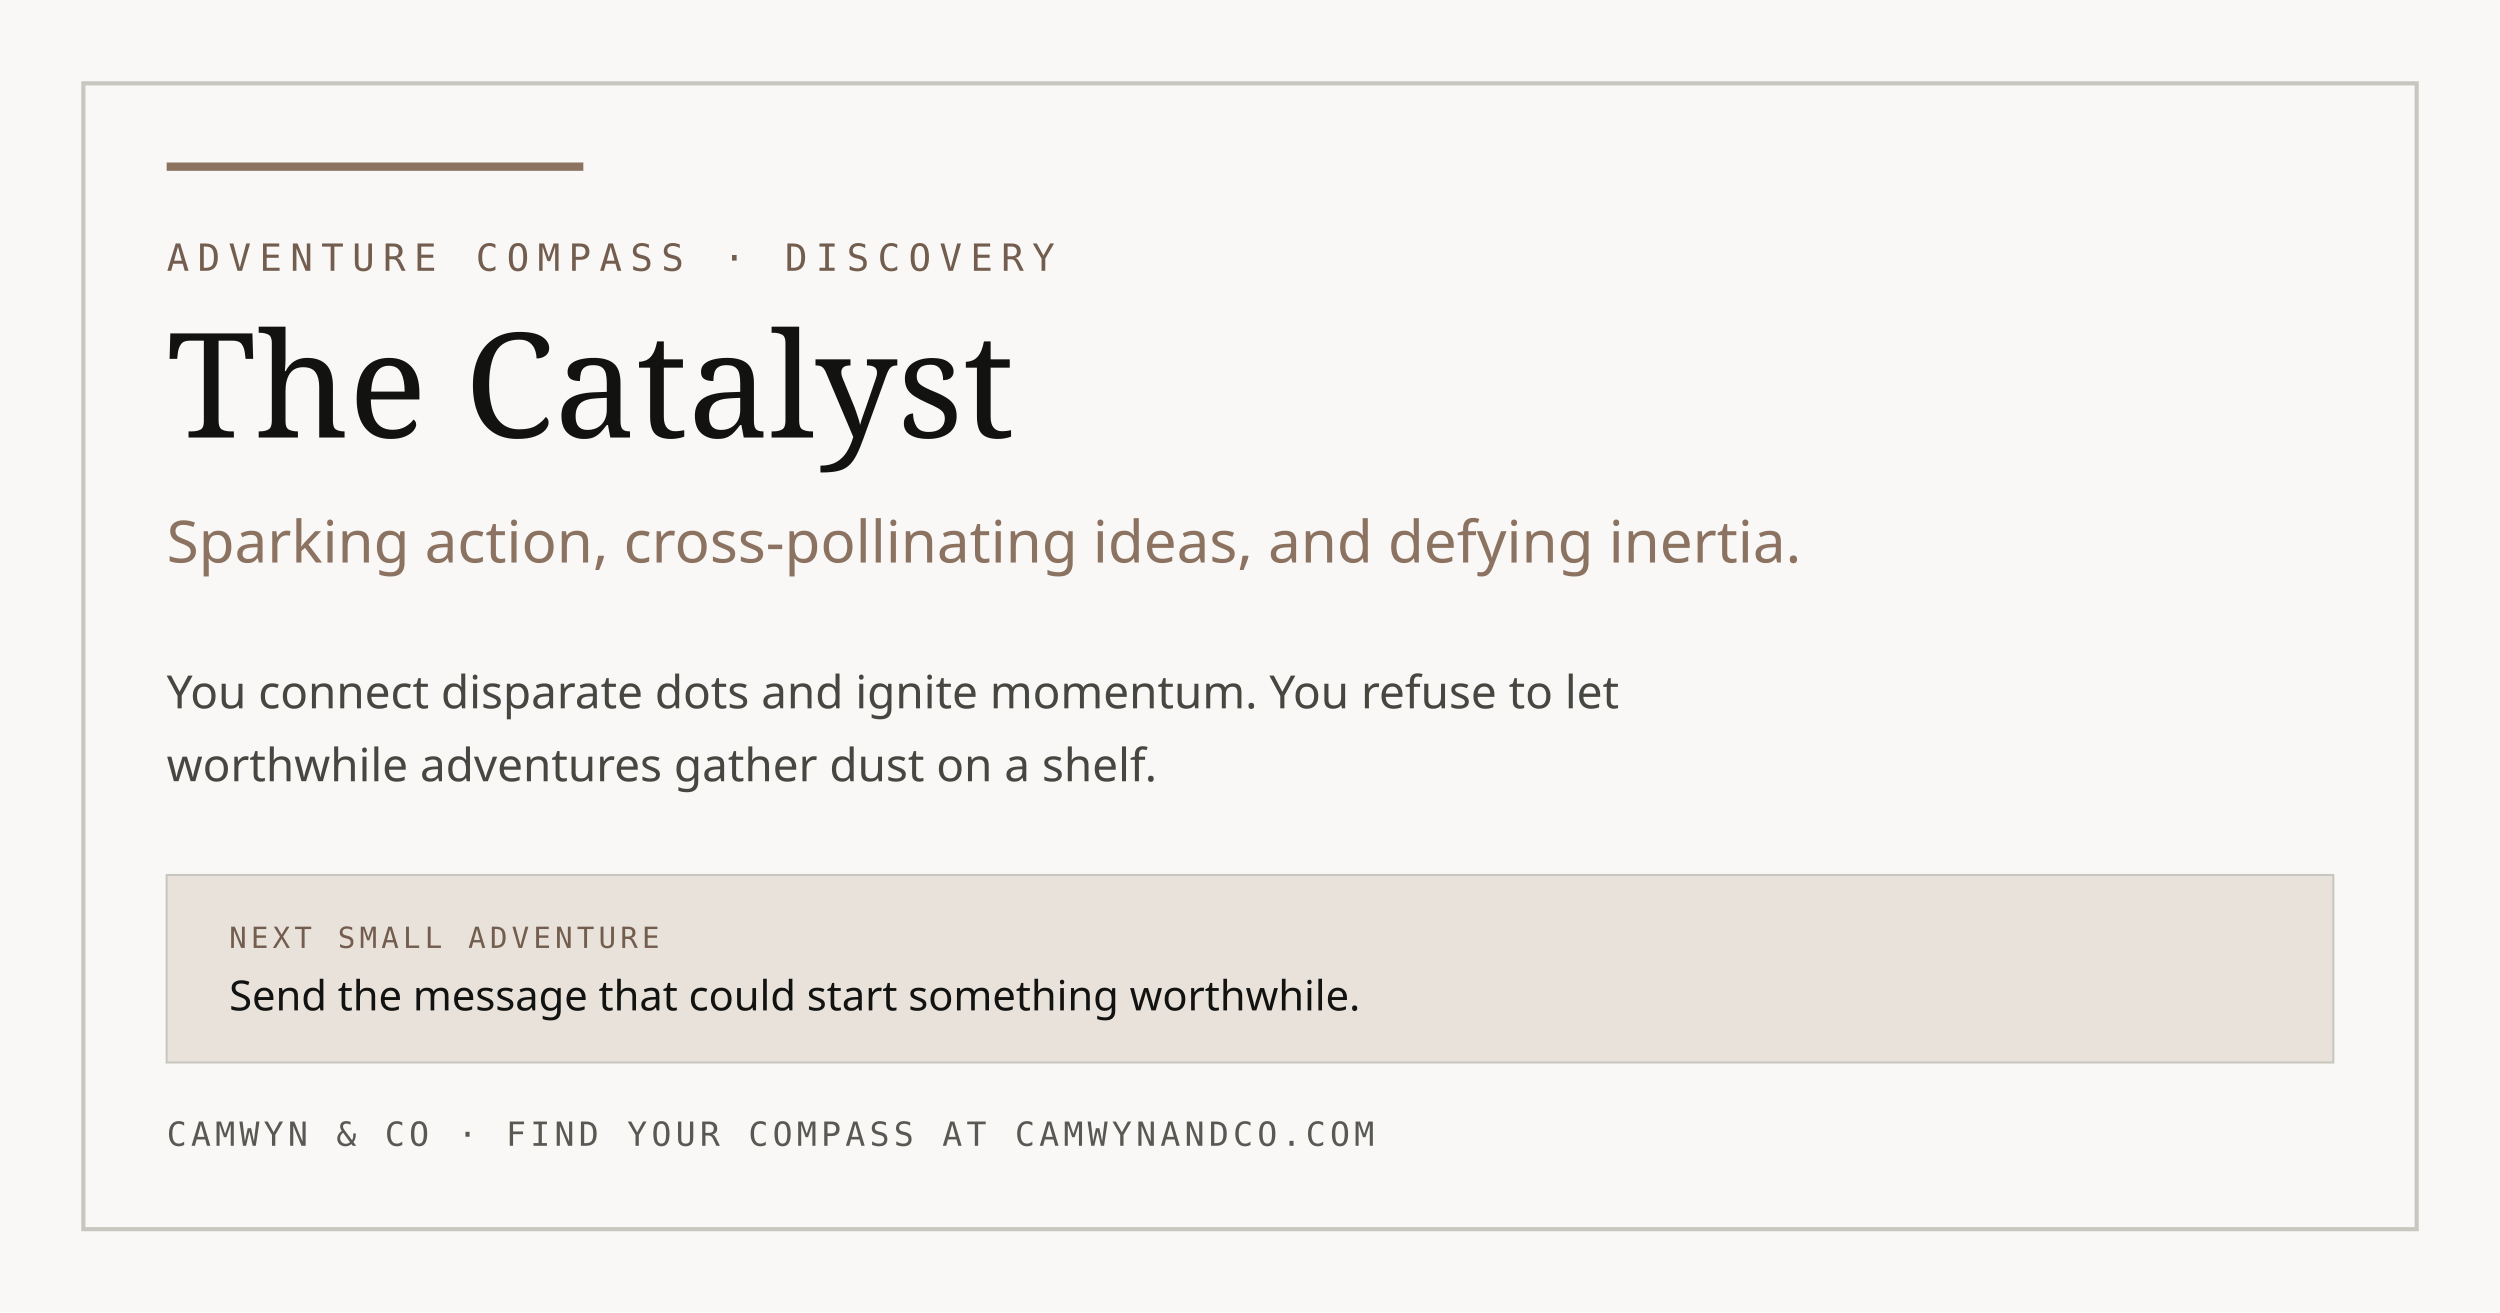
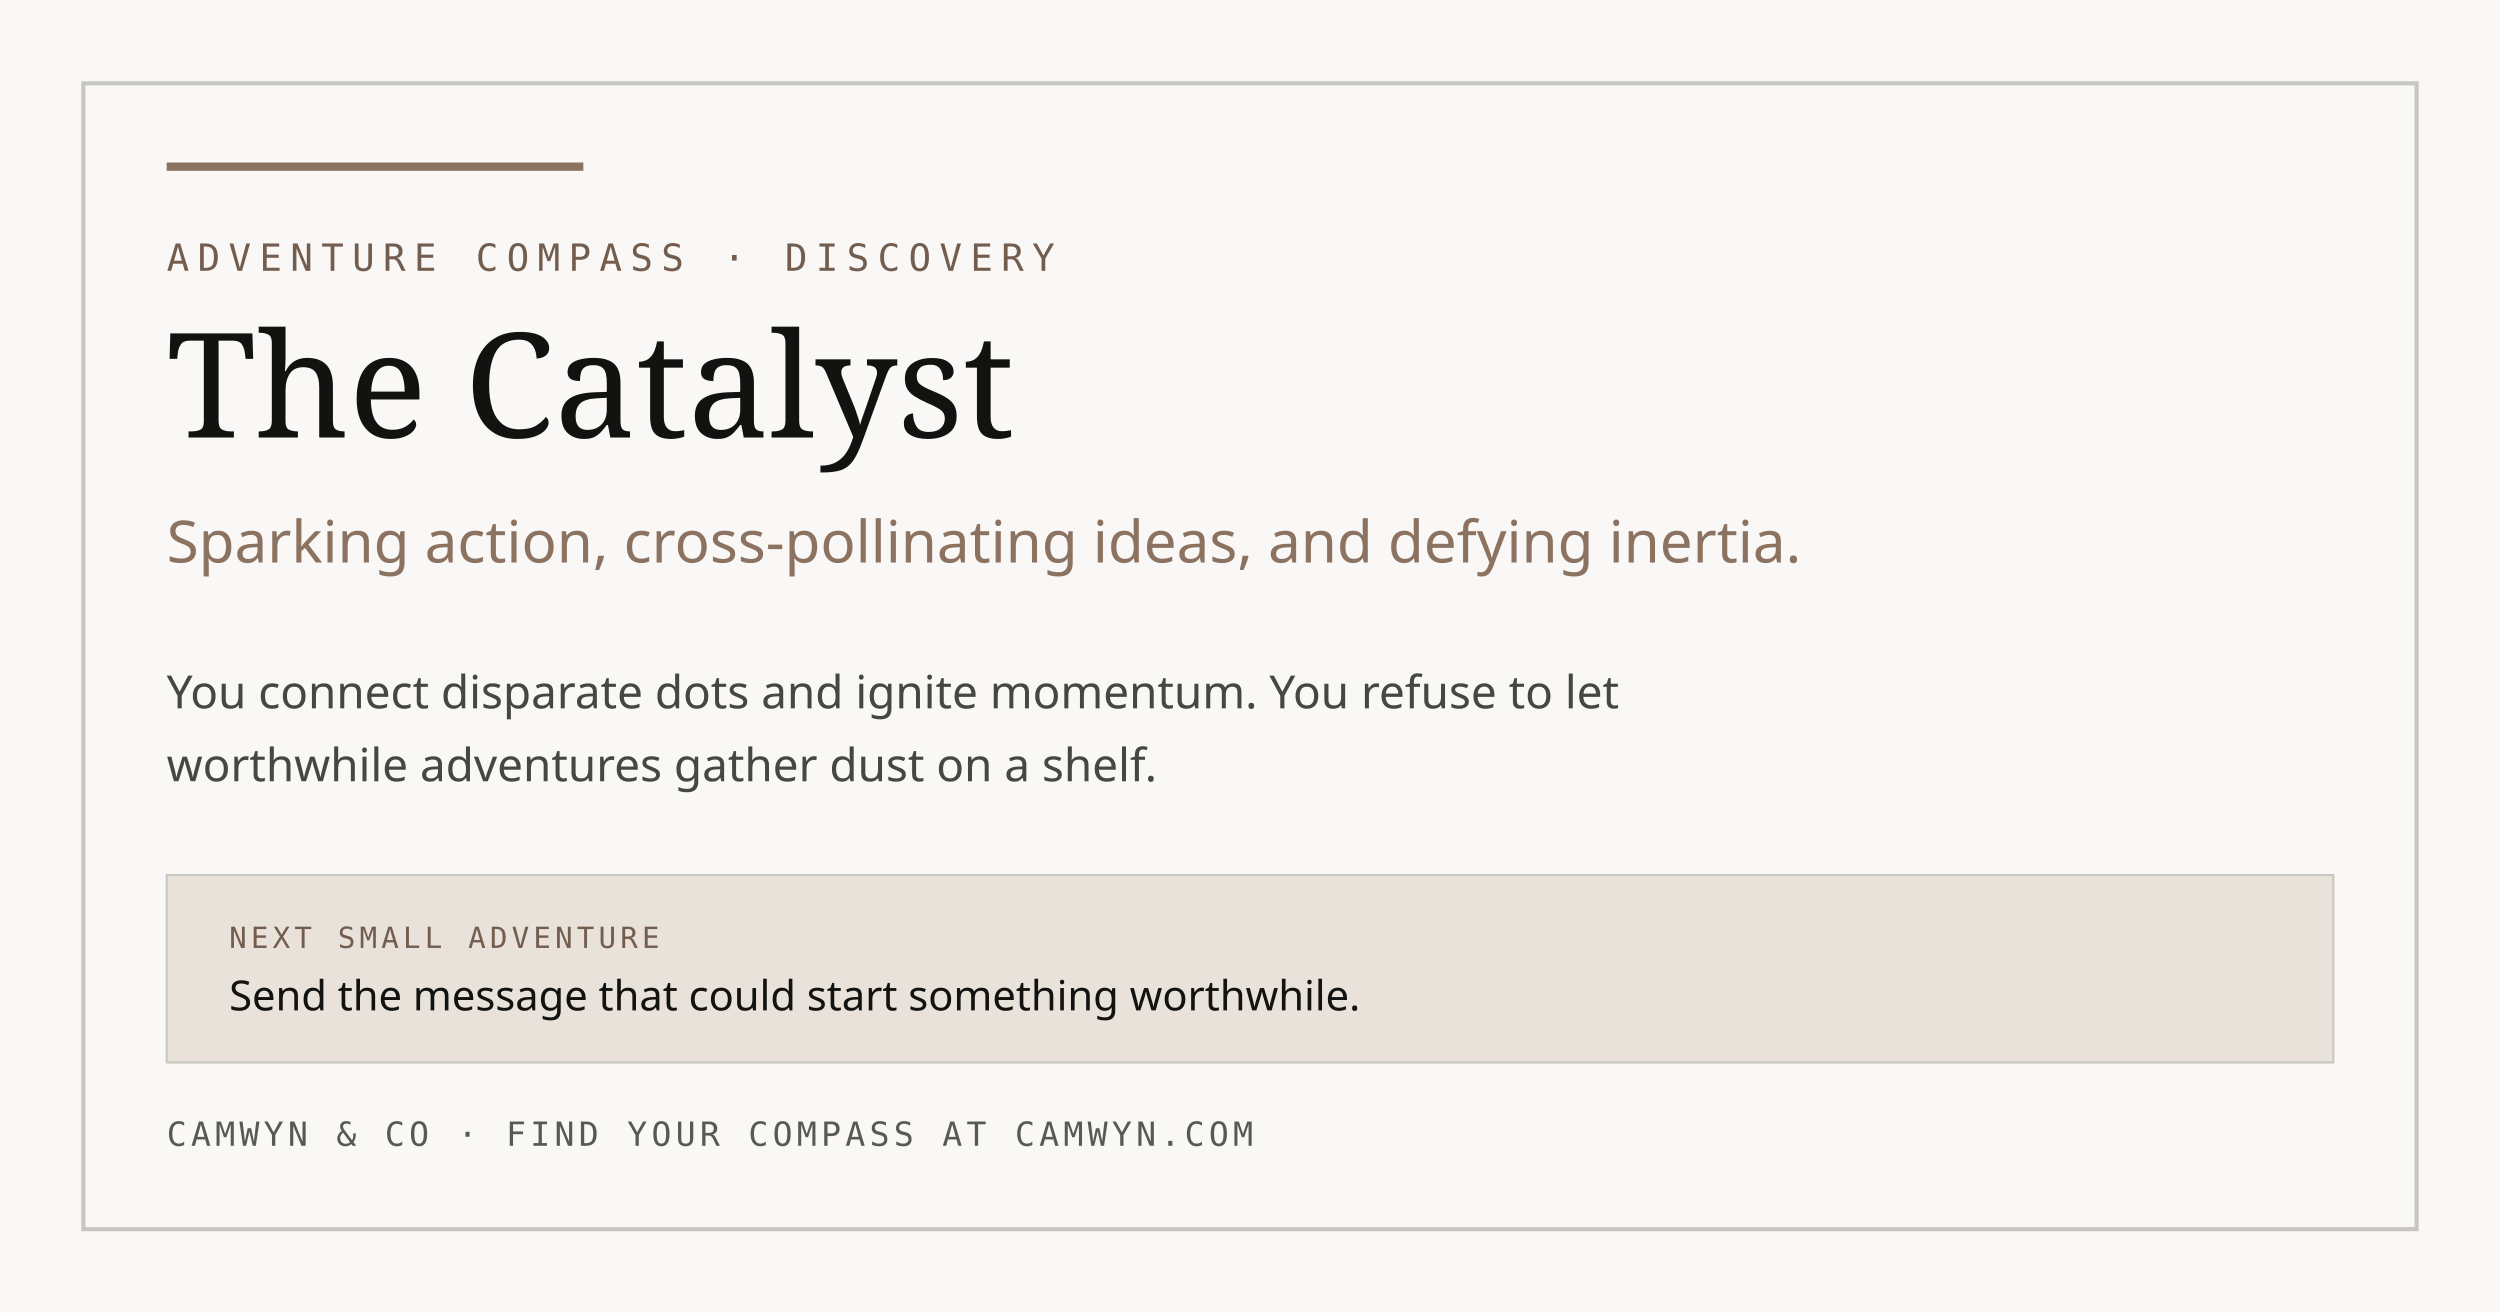
<svg xmlns="http://www.w3.org/2000/svg" viewBox="0 0 1200 630" width="1200" height="630">
  <rect width="1200" height="630" fill="#F9F8F6" />
  <rect x="40" y="40" width="1120" height="550" fill="none" stroke="#C8C7BF" stroke-width="2" />
  <line x1="80" y1="80" x2="280" y2="80" stroke="#8C7361" stroke-width="4" />
  <text x="80" y="130" font-family="'JetBrains Mono', monospace" font-size="18" letter-spacing="4" fill="#735D4E" text-transform="uppercase">
    ADVENTURE COMPASS · DISCOVERY
  </text>
  <text x="80" y="210" font-family="'DM Serif Display', Georgia, serif" font-size="70" fill="#121211">
    The Catalyst
  </text>
  <text x="80" y="270" font-family="'Hanken Grotesk', sans-serif" font-size="28" font-weight="500" fill="#8C7361">
    Sparking action, cross-pollinating ideas, and defying inertia.
  </text>
  <text x="80" y="340" font-family="'Hanken Grotesk', sans-serif" font-size="22" fill="#474741">
    You connect disparate dots and ignite momentum. You refuse to let
  </text>
  <text x="80" y="375" font-family="'Hanken Grotesk', sans-serif" font-size="22" fill="#474741">
    worthwhile adventures gather dust on a shelf.
  </text>
  <rect x="80" y="420" width="1040" height="90" fill="#E8E2DA" stroke="#C8C7BF" stroke-width="1" />
  <text x="110" y="455" font-family="'JetBrains Mono', monospace" font-size="14" letter-spacing="2" fill="#735D4E" text-transform="uppercase">
    NEXT SMALL ADVENTURE
  </text>
  <text x="110" y="485" font-family="'Hanken Grotesk', sans-serif" font-size="20" font-weight="500" fill="#121211">
    Send the message that could start something worthwhile.
  </text>
  <text x="80" y="550" font-family="'JetBrains Mono', monospace" font-size="16" letter-spacing="2" fill="#595954" text-transform="uppercase">
-     CAMWYN &amp; CO · FIND YOUR COMPASS AT CAMWYNANDCO.COM
+     CAMWYN &amp; CO · FIND YOUR COMPASS AT CAMWYN.COM
  </text>
</svg>
